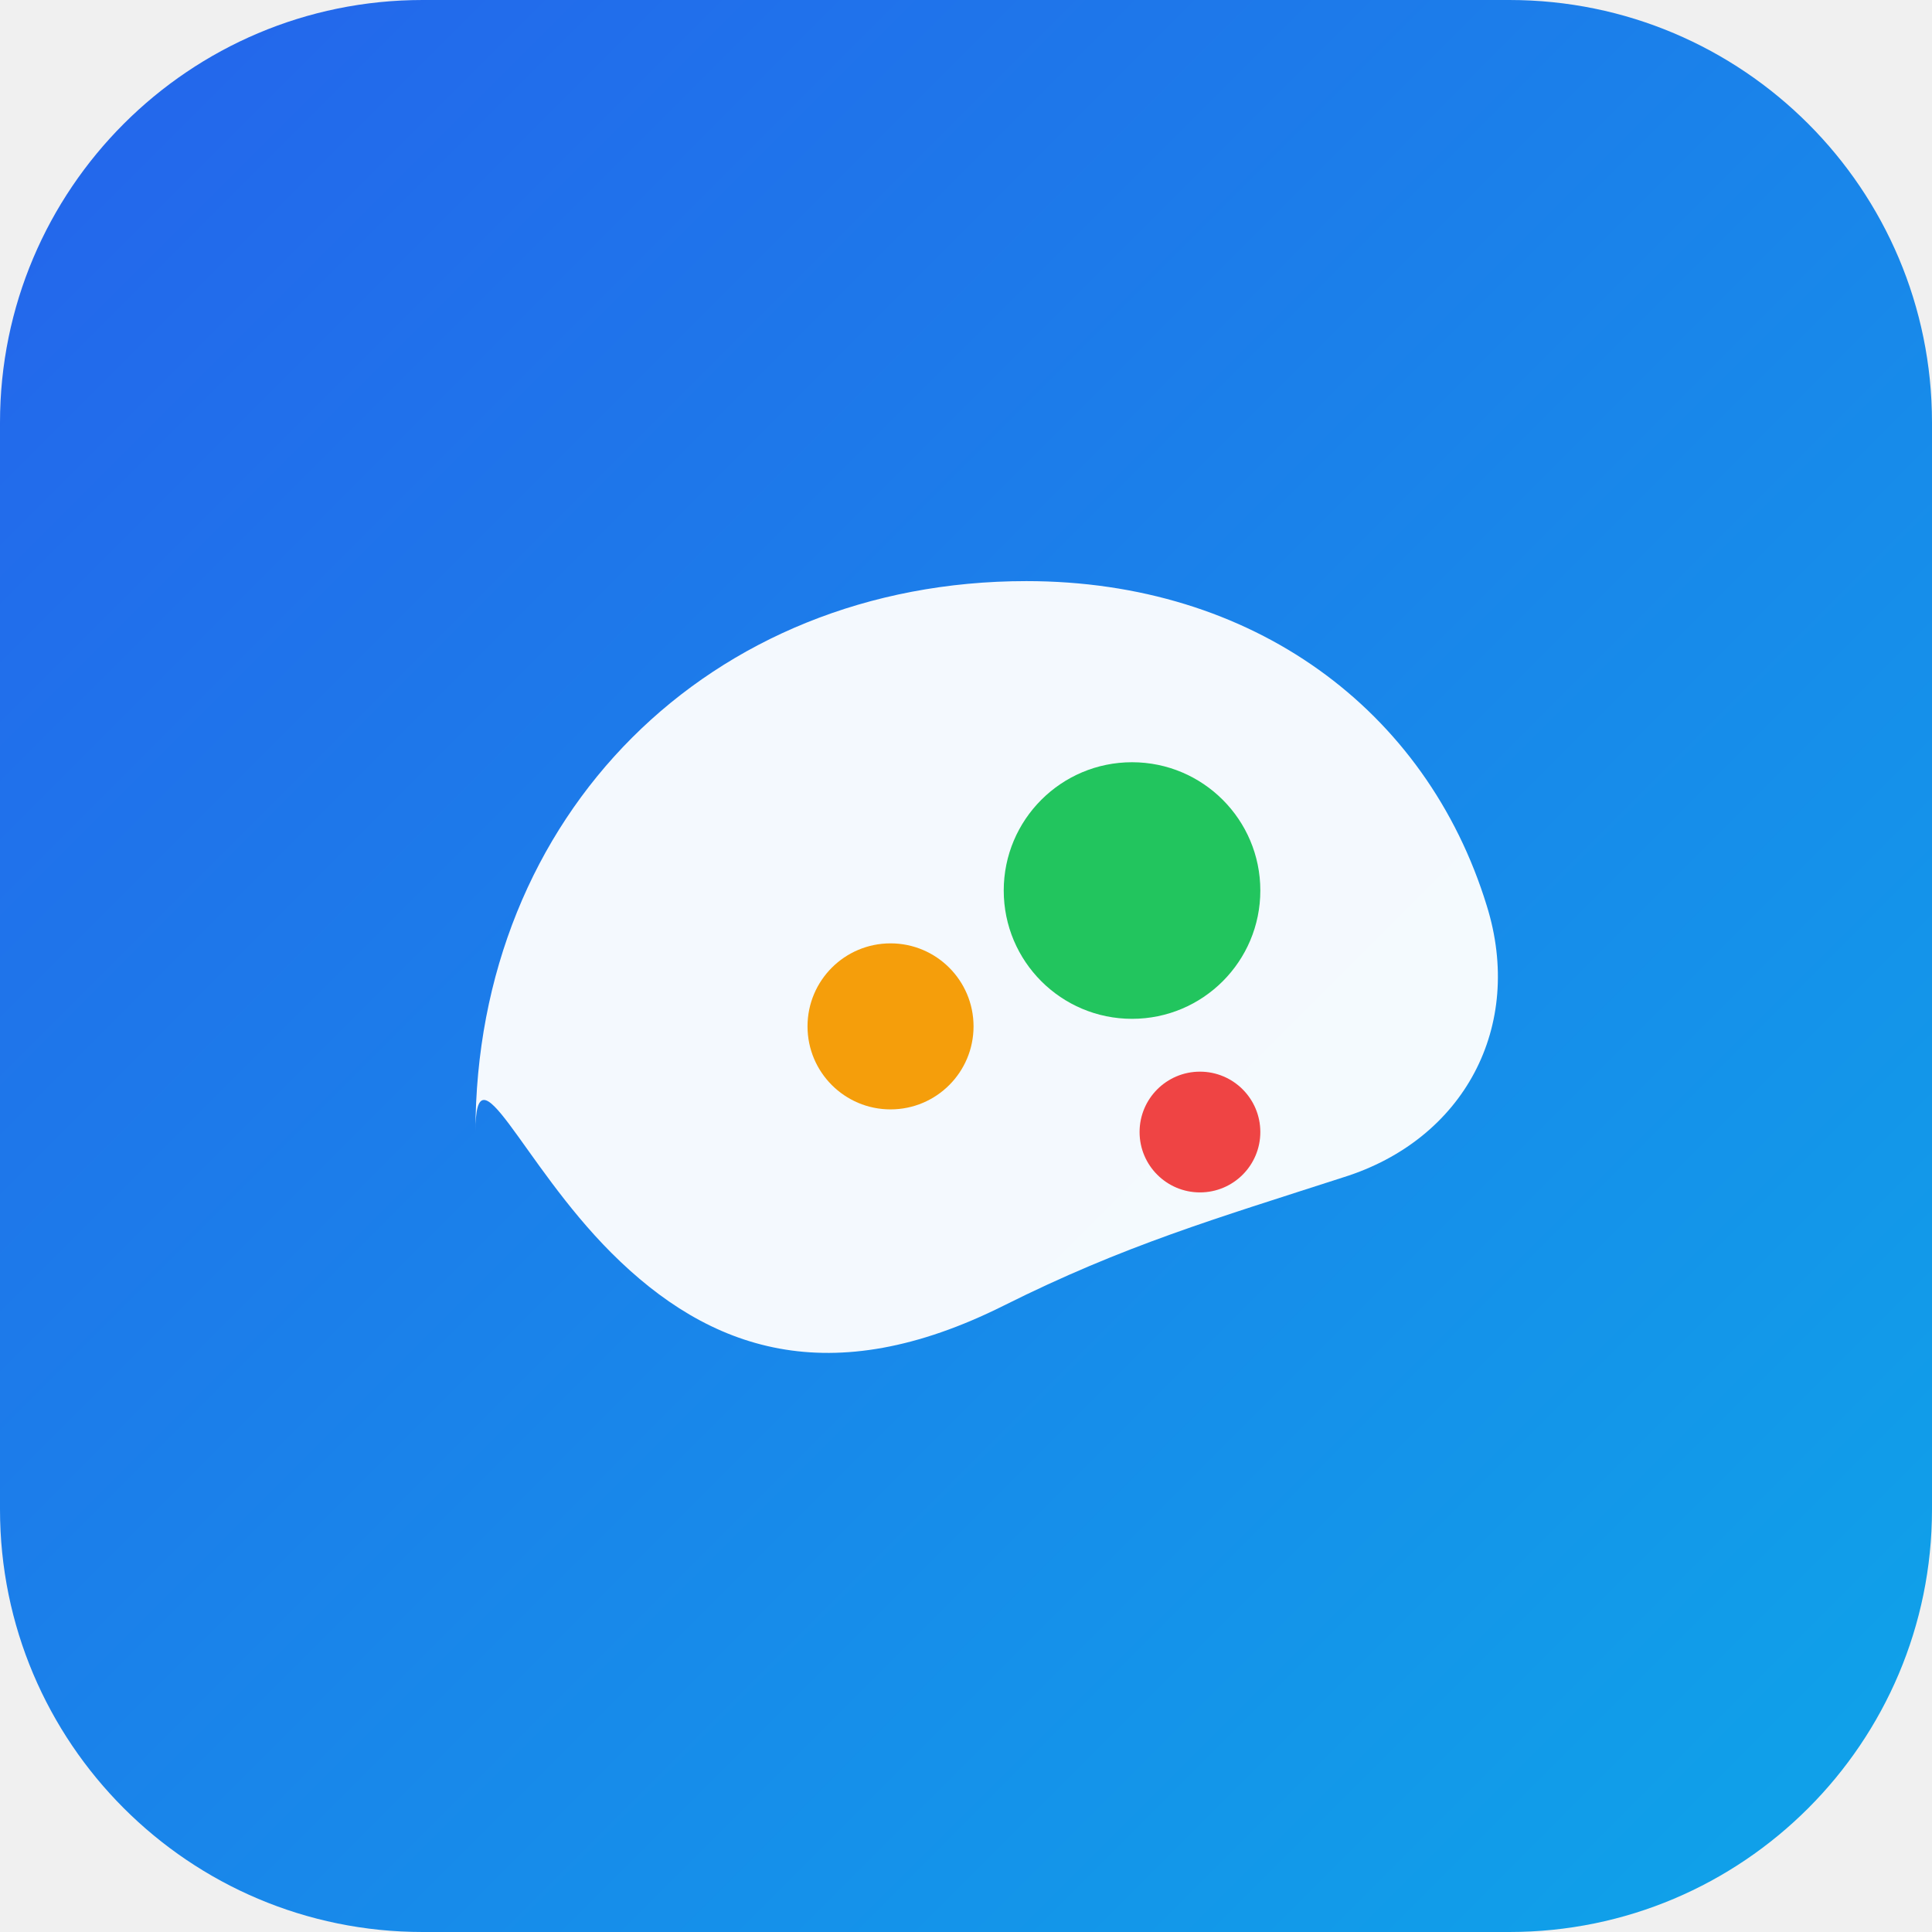
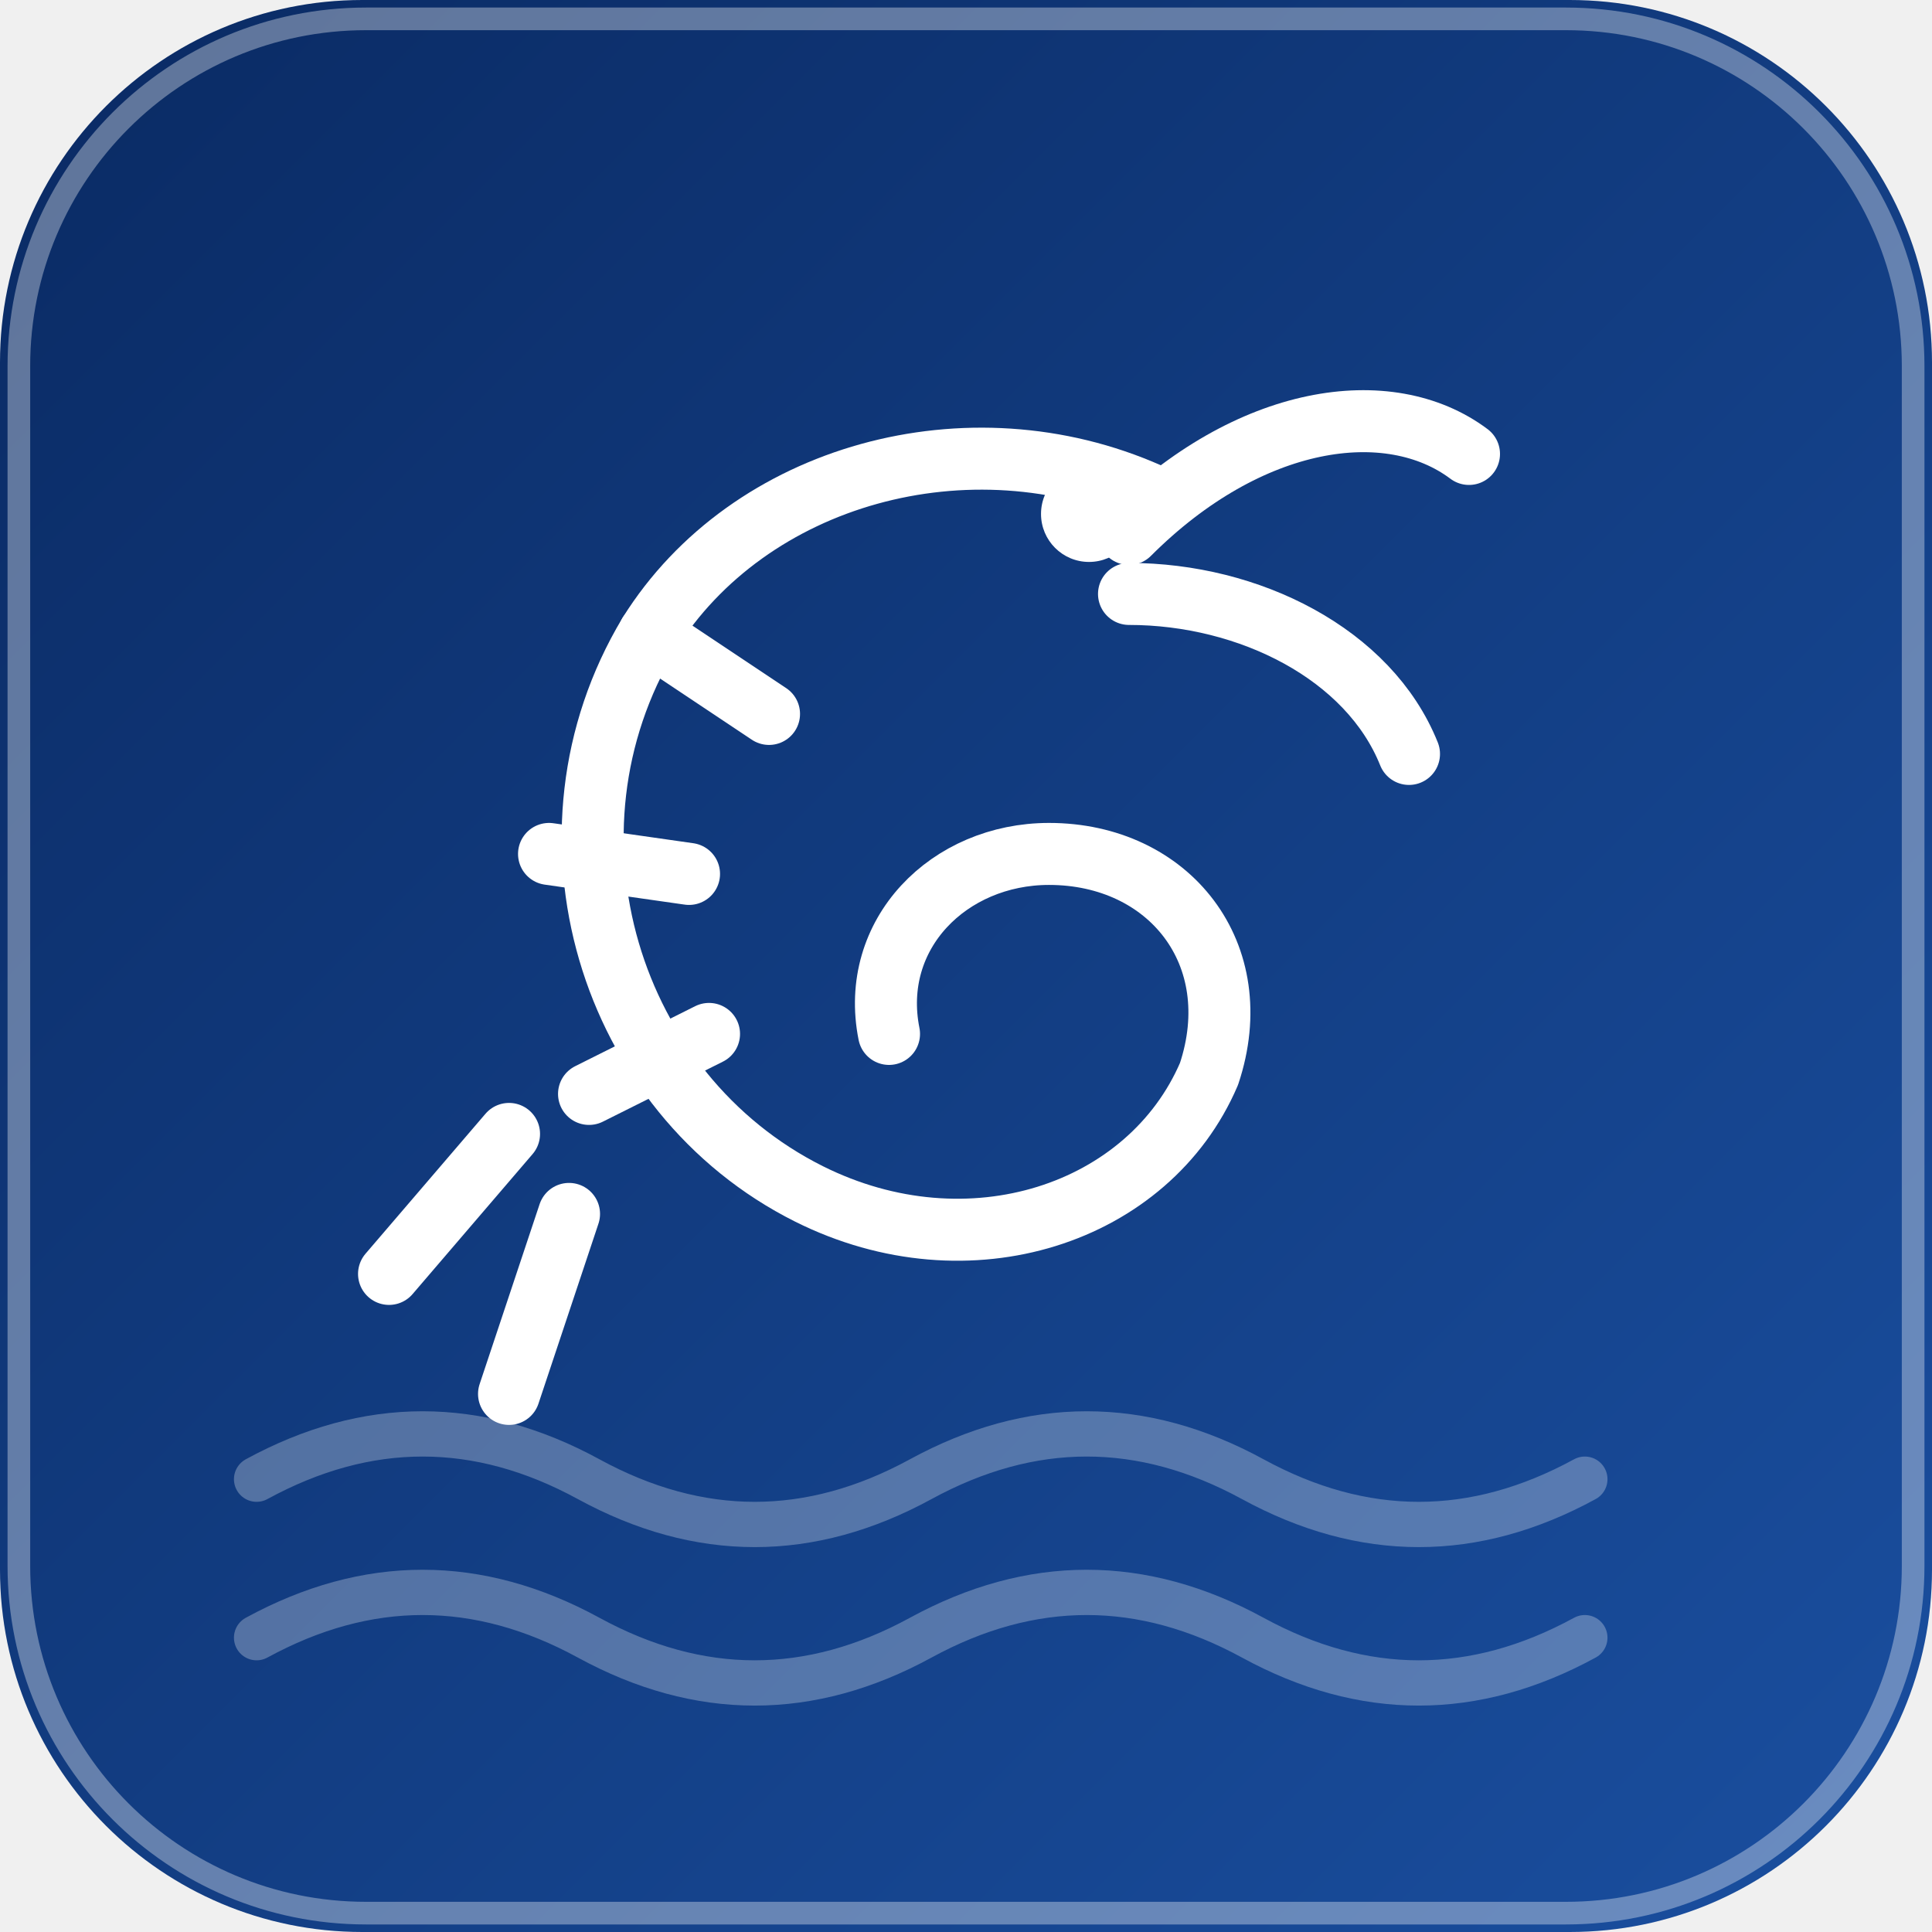
- <svg xmlns="http://www.w3.org/2000/svg" viewBox="0 0 512 512" role="img" aria-label="liverV1">
+ <svg xmlns="http://www.w3.org/2000/svg" viewBox="0 0 512 512" role="img" aria-label="ตรากุ้ง ศูนย์วิจัยและพัฒนาการเพาะเลี้ยงสัตว์น้ำชายฝั่งฉะเชิงเทรา">
  <defs>
-     <linearGradient id="g" x1="0" y1="0" x2="1" y2="1">
-       <stop offset="0" stop-color="#2563eb" />
-       <stop offset="1" stop-color="#0ea5e9" />
+     <linearGradient id="blue" x1="0" y1="0" x2="1" y2="1">
+       <stop offset="0" stop-color="#0a2a63" />
+       <stop offset="1" stop-color="#1a4fa0" />
    </linearGradient>
  </defs>
-   <rect width="512" height="512" rx="112" fill="url(#g)" />
-   <path d="M126 300c0-84 62-146 146-146 60 0 106 34 122 86 10 32-6 62-38 72-34 11-58 18-90 34-46 23-78 12-104-14-24-24-36-56-36-32z" fill="#ffffff" opacity="0.95" />
-   <circle cx="300" cy="236" r="34" fill="#22c55e" />
-   <circle cx="236" cy="272" r="22" fill="#f59e0b" />
-   <circle cx="318" cy="300" r="16" fill="#ef4444" />
+   <rect width="512" height="512" rx="96" fill="url(#blue)" />
+   <rect x="5" y="5" width="502" height="502" rx="92" fill="none" stroke="#ffffff" stroke-opacity="0.35" stroke-width="6" />
+   <g fill="none" stroke="#ffffff" stroke-opacity="0.28" stroke-width="12" stroke-linecap="round">
+     <path d="M68 392q44-24 88 0t88 0 88 0 88 0" />
+     <path d="M68 434q44-24 88 0t88 0 88 0 88 0" />
+   </g>
+   <g transform="translate(66 62) scale(5.3)" fill="none" stroke="#ffffff" stroke-width="3.1" stroke-linecap="round" stroke-linejoin="round">
+     <path d="M44 15c6-6 13-7 17-4" />
+     <path d="M44 18c6 0 12 3 14 8" />
+     <path d="M45 13c-9-4-20-1-25 7-6 10-2 23 8 28 8 4 17 1 20-6 2-6-2-11-8-11-5 0-9 4-8 9" />
+     <path d="M26 24l-6-4" />
+     <path d="M22 32l-7-1" />
+     <path d="M23 40l-6 3" />
+     <path d="M13 45l-6 7" />
+     <path d="M16 49l-3 9" />
+     <circle cx="42" cy="14" r="2.4" fill="#ffffff" stroke="none" />
+   </g>
</svg>
